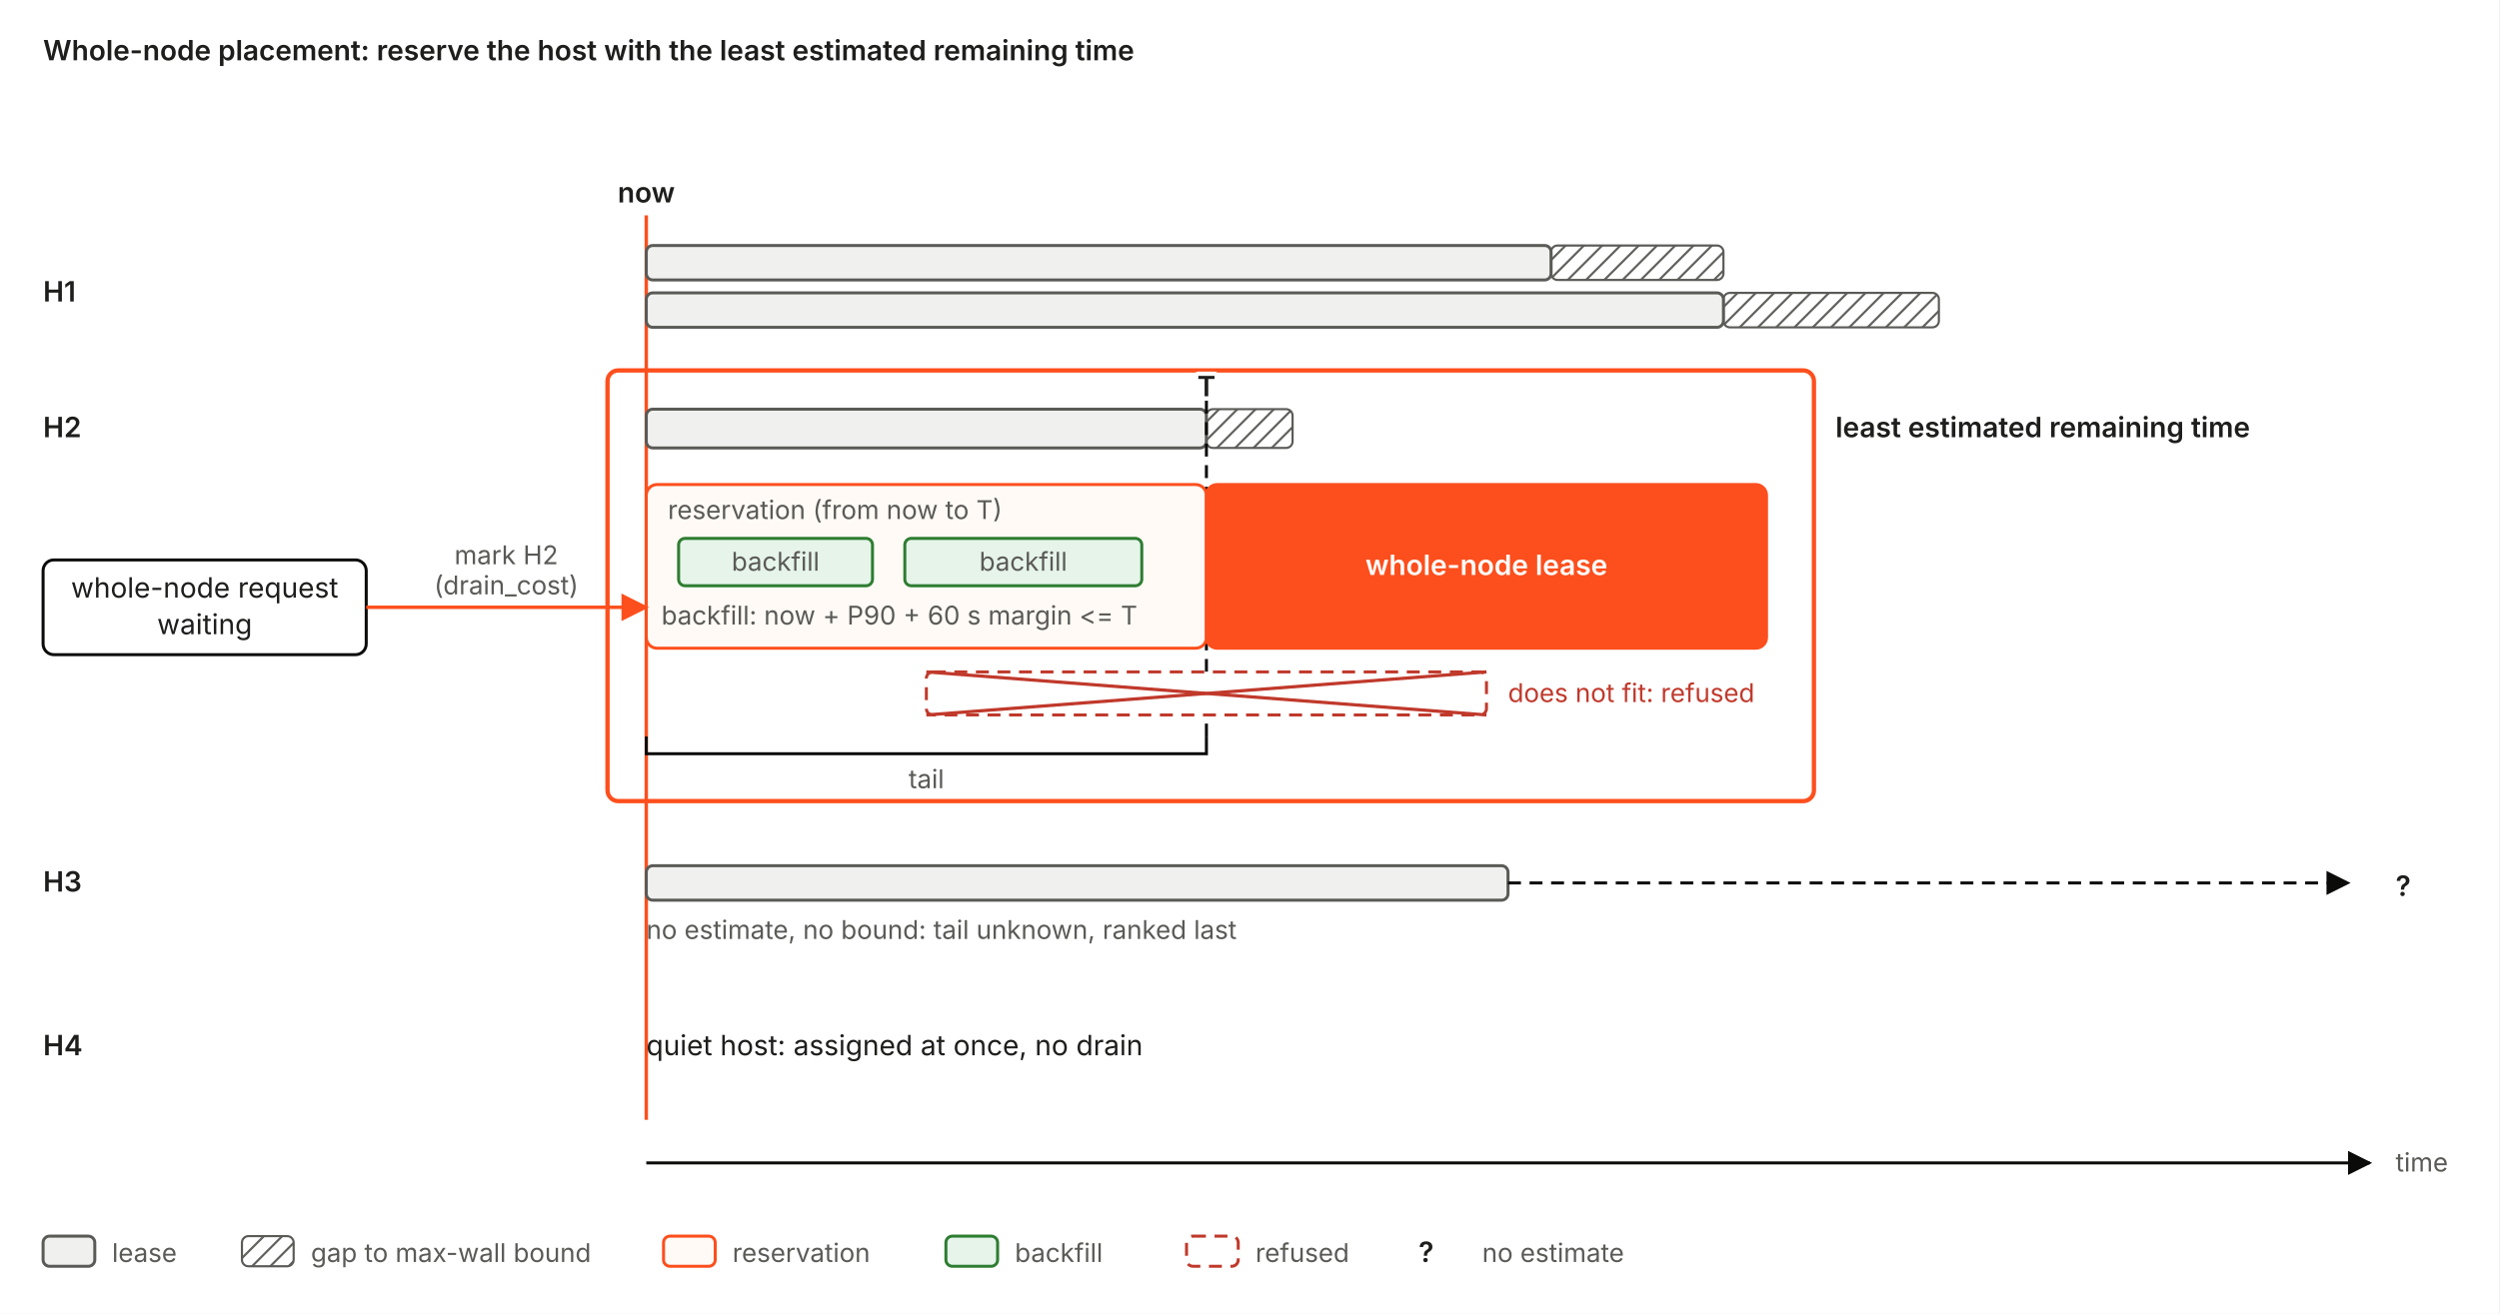
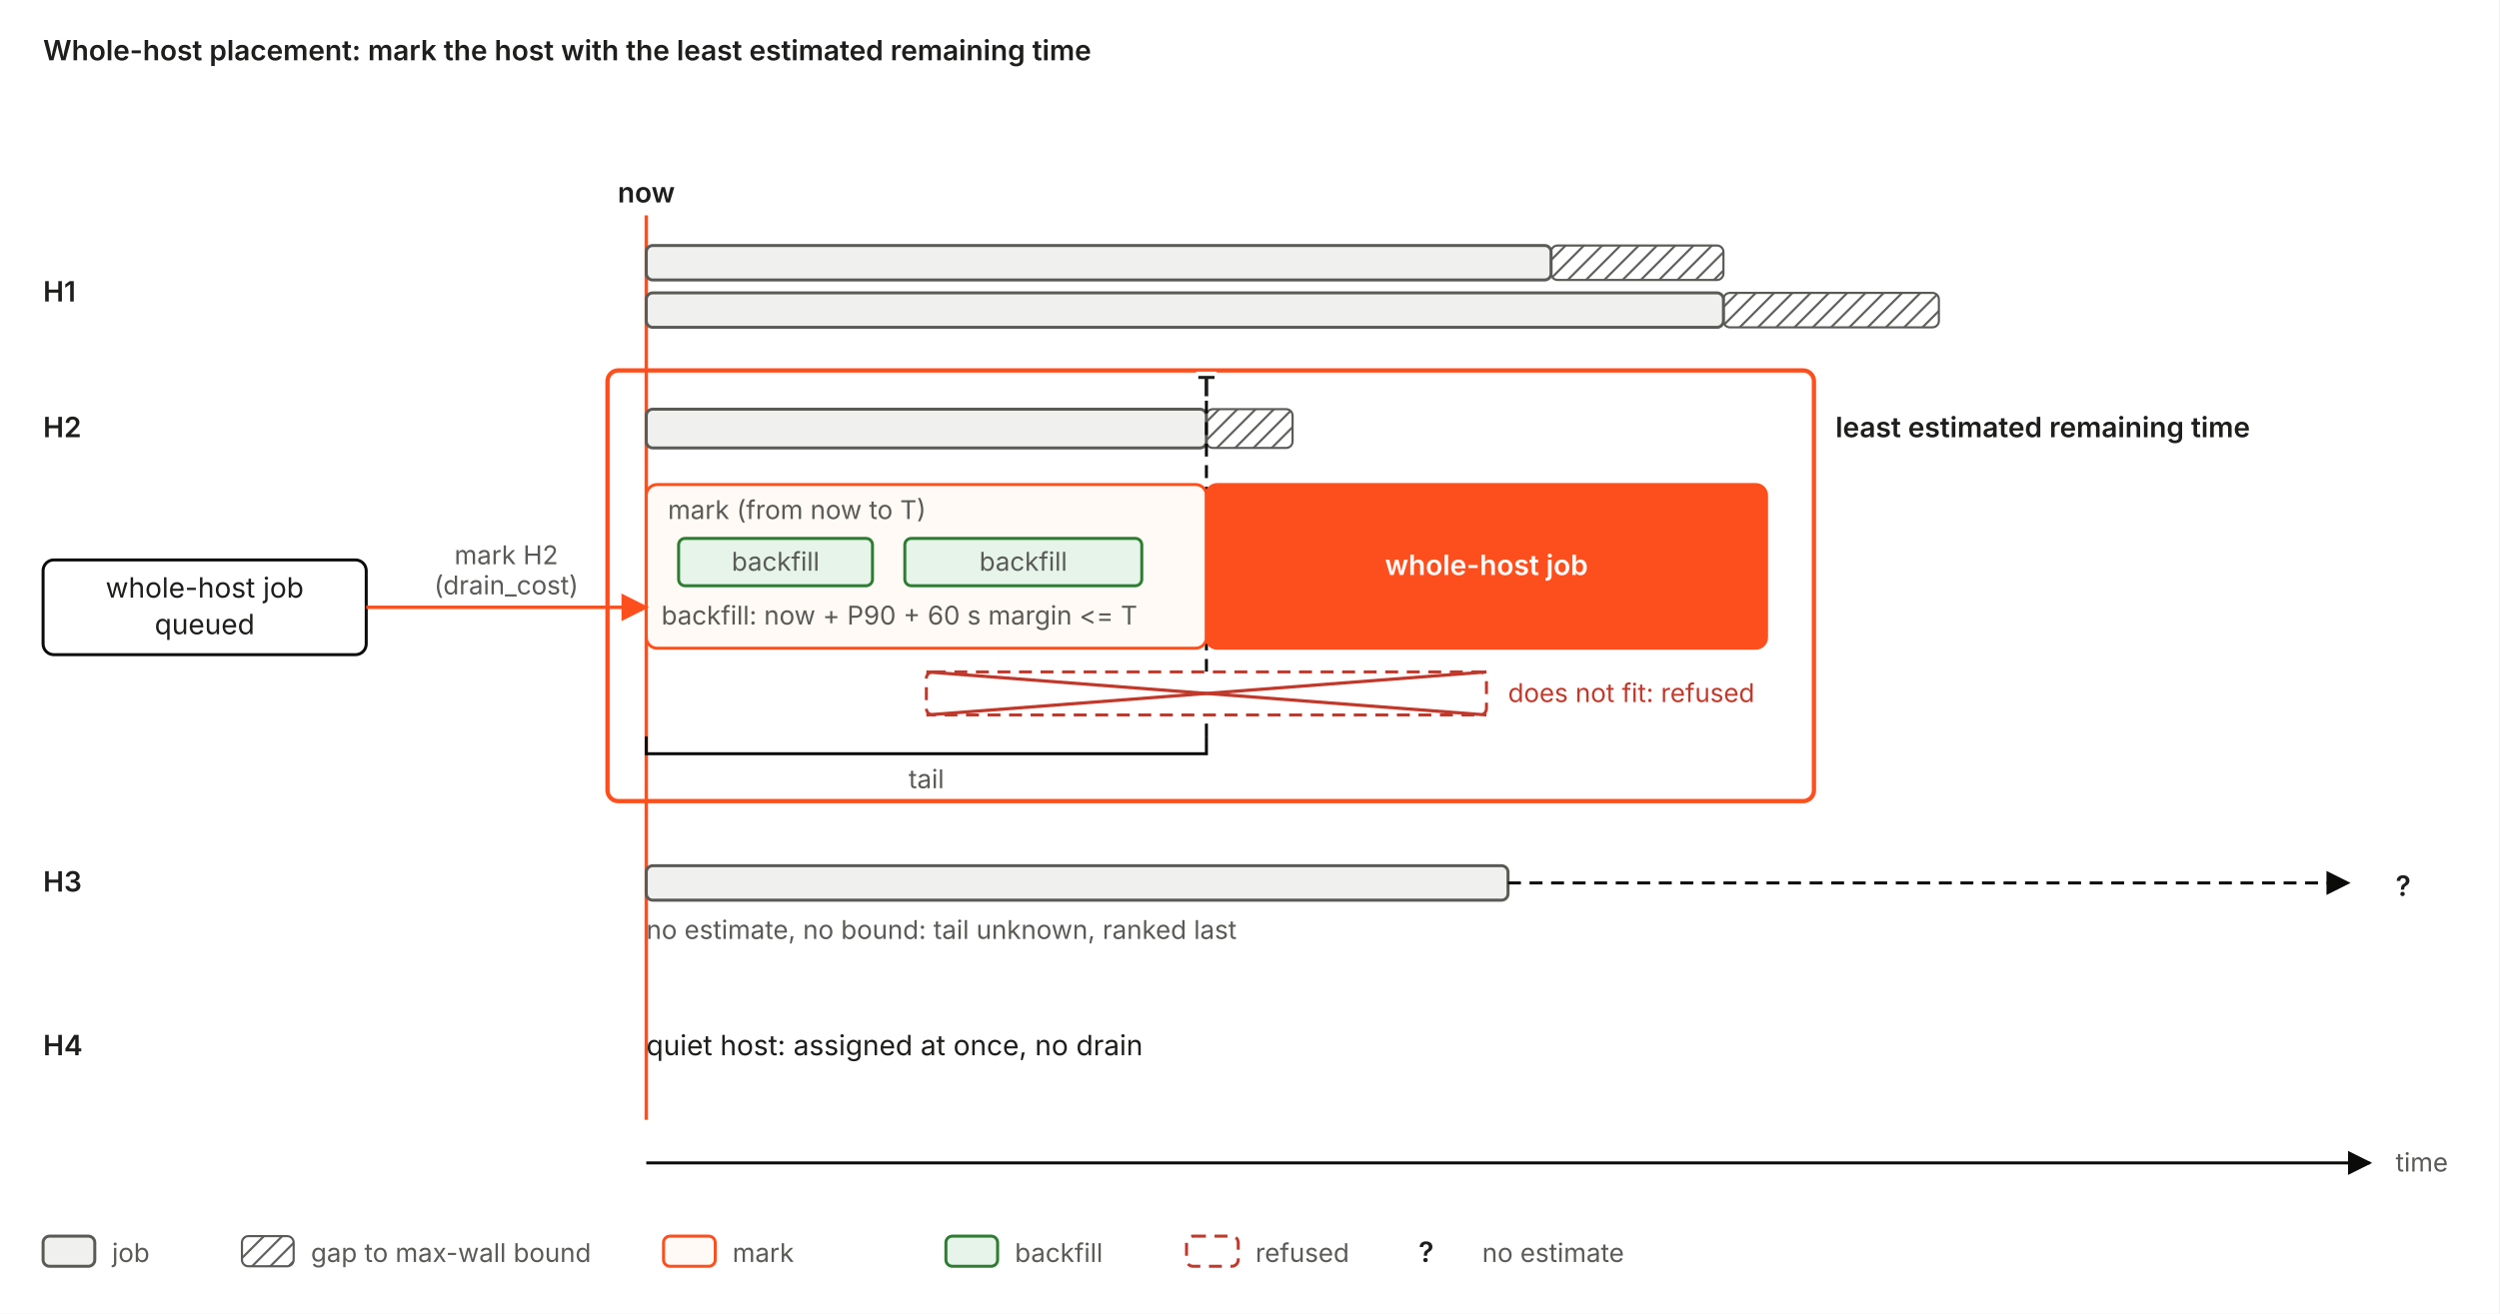
- <svg xmlns="http://www.w3.org/2000/svg" viewBox="0 0 1160 610" width="1160" height="610" role="img" aria-label="Timeline of four hosts: the whole-node request marks the host with the least estimated remaining time, backfill only fits inside that tail, and a bar that overshoots the tail is refused.">
+ <svg xmlns="http://www.w3.org/2000/svg" viewBox="0 0 1160 610" width="1160" height="610" role="img" aria-label="Timeline of four hosts: the whole-host job marks the host with the least estimated remaining time, backfill only fits inside that tail, and a job whose bar overshoots the tail is refused.">
  <defs>
    <marker id="tail-placement-ak" viewBox="0 0 10 10" refX="9" refY="5" markerWidth="8" markerHeight="8" orient="auto-start-reverse">
      <path d="M0,0 L10,5 L0,10 z" fill="#0B0B0A" />
    </marker>
    <marker id="tail-placement-ao" viewBox="0 0 10 10" refX="9" refY="5" markerWidth="8" markerHeight="8" orient="auto-start-reverse">
      <path d="M0,0 L10,5 L0,10 z" fill="#FD4F1D" />
    </marker>
    <marker id="tail-placement-ar" viewBox="0 0 10 10" refX="9" refY="5" markerWidth="8" markerHeight="8" orient="auto-start-reverse">
      <path d="M0,0 L10,5 L0,10 z" fill="#C0392B" />
    </marker>
    <pattern id="tail-placement-hatch" patternUnits="userSpaceOnUse" width="6" height="6" patternTransform="rotate(45)">
      <line x1="0" y1="0" x2="0" y2="6" stroke="#5A5A57" stroke-width="2" />
    </pattern>
  </defs>
  <style>
.box{fill:#FFFFFF;stroke:#0B0B0A;stroke-width:1.4}
.box-b{fill:#E8EEF4;stroke:#0B0B0A;stroke-width:1.4}
.box-o{fill:#FFFAF5;stroke:#FD4F1D;stroke-width:1.4}
.box-a{fill:#FD4F1D;stroke:#FD4F1D;stroke-width:1.4}
.box-t{fill:none;stroke:#FD4F1D;stroke-width:2}
.box-p{fill:none;stroke:#5A5A57;stroke-width:1.6;stroke-dasharray:7 5}
.box-g{fill:#F0F0EE;stroke:#5A5A57;stroke-width:1.4}
.box-gd{fill:#F0F0EE;stroke:#5A5A57;stroke-width:1.4;stroke-dasharray:6 4}
.box-r{fill:#FDECEA;stroke:#C0392B;stroke-width:1.4}
.box-rd{fill:#FFFFFF;stroke:#C0392B;stroke-width:1.4;stroke-dasharray:6 4}
.box-n{fill:#E6F4EA;stroke:#2E7D32;stroke-width:1.4}
.ln{stroke:#0B0B0A;fill:none;stroke-width:1.4}
.ln-d{stroke:#0B0B0A;fill:none;stroke-width:1.4;stroke-dasharray:6 4}
.ln-o{stroke:#FD4F1D;fill:none;stroke-width:1.6}
.ln-r{stroke:#C0392B;fill:none;stroke-width:1.5}
.ln-rd{stroke:#C0392B;fill:none;stroke-width:1.5;stroke-dasharray:6 4}
text{fill:#1E1E1D;font-family:system-ui,-apple-system,'Segoe UI',sans-serif;font-size:13px}
.b{font-weight:600}
.t-m{fill:#5A5A57;font-size:12px}
.t-r{fill:#C0392B;font-size:12px}
.t-w{fill:#FFFFFF;font-weight:600}
.lbl{paint-order:stroke;stroke:#FFFFFF;stroke-width:4px;stroke-linejoin:round}
</style>
  <rect x="0" y="0" width="1160" height="610" fill="#FFFFFF" />
-   <text x="20" y="28" class="b" text-anchor="start" font-size="16">Whole-node placement: reserve the host with the least estimated remaining time</text>
+   <text x="20" y="28" class="b" text-anchor="start" font-size="16">Whole-host placement: mark the host with the least estimated remaining time</text>
  <path d="M300,100 L300,520" class="ln-o" />
  <text x="300" y="94" class="b" text-anchor="middle">now</text>
  <text x="20" y="140" class="b" text-anchor="start">H1</text>
  <text x="20" y="203" class="b" text-anchor="start">H2</text>
  <text x="20" y="414" class="b" text-anchor="start">H3</text>
  <text x="20" y="490" class="b" text-anchor="start">H4</text>
  <rect x="300" y="114" width="420" height="16" rx="3" class="box-g" />
  <rect x="720" y="114" width="80" height="16" rx="3" fill="url(#tail-placement-hatch)" stroke="#5A5A57" stroke-width="1" />
  <rect x="300" y="136" width="500" height="16" rx="3" class="box-g" />
  <rect x="800" y="136" width="100" height="16" rx="3" fill="url(#tail-placement-hatch)" stroke="#5A5A57" stroke-width="1" />
  <rect x="282" y="172" width="560" height="200" rx="5" class="box-t" />
  <rect x="300" y="190" width="260" height="18" rx="3" class="box-g" />
  <rect x="560" y="190" width="40" height="18" rx="3" fill="url(#tail-placement-hatch)" stroke="#5A5A57" stroke-width="1" />
  <path d="M560,176 L560,342" class="ln-d" />
  <text x="560" y="184" class="b lbl" text-anchor="middle">T</text>
  <text x="852" y="203" class="b" text-anchor="start">least estimated remaining time</text>
  <rect x="300" y="225" width="260" height="76" rx="5" class="box-o" />
-   <text x="310" y="241" class="t-m" text-anchor="start">reservation (from now to T)</text>
+   <text x="310" y="241" class="t-m" text-anchor="start">mark (from now to T)</text>
  <rect x="315" y="250" width="90" height="22" rx="3" class="box-n" />
  <text x="360" y="265" class="t-m" text-anchor="middle">backfill</text>
  <rect x="420" y="250" width="110" height="22" rx="3" class="box-n" />
  <text x="475" y="265" class="t-m" text-anchor="middle">backfill</text>
  <text x="307" y="290" class="t-m" text-anchor="start">backfill: now + P90 + 60 s margin &lt;= T</text>
  <rect x="560" y="225" width="260" height="76" rx="5" class="box-a" />
-   <text x="690" y="267" class="t-w" text-anchor="middle">whole-node lease</text>
+   <text x="690" y="267" class="t-w" text-anchor="middle">whole-host job</text>
  <rect x="430" y="312" width="260" height="20" rx="3" class="box-rd" />
  <path d="M430,312 L690,332" class="ln-r" />
  <path d="M430,332 L690,312" class="ln-r" />
  <text x="700" y="326" class="t-r" text-anchor="start">does not fit: refused</text>
  <path d="M300,342 L300,350 L560,350 L560,342" class="ln" />
  <text x="430" y="366" class="t-m" text-anchor="middle">tail</text>
  <rect x="20" y="260" width="150" height="44" rx="5" class="box" />
-   <text x="95.0" y="277.5" text-anchor="middle">whole-node request</text>
-   <text x="95.0" y="294.5" text-anchor="middle">waiting</text>
+   <text x="95.0" y="277.5" text-anchor="middle">whole-host job</text>
+   <text x="95.0" y="294.5" text-anchor="middle">queued</text>
  <path d="M170,282 L300,282" class="ln-o" marker-end="url(#tail-placement-ao)" />
  <text x="235" y="262" class="t-m lbl" text-anchor="middle">mark H2</text>
  <text x="235" y="276" class="t-m lbl" text-anchor="middle">(drain_cost)</text>
  <rect x="300" y="402" width="400" height="16" rx="3" class="box-g" />
  <path d="M700,410 L1090,410" class="ln-d" marker-end="url(#tail-placement-ak)" />
  <text x="1112" y="416" class="b" text-anchor="20">?</text>
  <text x="300" y="436" class="t-m" text-anchor="start">no estimate, no bound: tail unknown, ranked last</text>
  <text x="300" y="490" text-anchor="start">quiet host: assigned at once, no drain</text>
  <path d="M300,540 L1100,540" class="ln" marker-end="url(#tail-placement-ak)" />
  <text x="1112" y="544" class="t-m" text-anchor="start">time</text>
  <rect x="20" y="574" width="24" height="14" rx="3" class="box-g" />
-   <text x="52" y="586" class="t-m" text-anchor="start">lease</text>
+   <text x="52" y="586" class="t-m" text-anchor="start">job</text>
  <rect x="112.308" y="574" width="24" height="14" rx="3" fill="url(#tail-placement-hatch)" stroke="#5A5A57" stroke-width="1" />
  <text x="144.308" y="586" class="t-m" text-anchor="start">gap to max-wall bound</text>
  <rect x="308.0" y="574" width="24" height="14" rx="3" class="box-o" />
-   <text x="340.0" y="586" class="t-m" text-anchor="start">reservation</text>
+   <text x="340.0" y="586" class="t-m" text-anchor="start">mark</text>
  <rect x="439.077" y="574" width="24" height="14" rx="3" class="box-n" />
  <text x="471.077" y="586" class="t-m" text-anchor="start">backfill</text>
  <rect x="550.769" y="574" width="24" height="14" rx="3" class="box-rd" />
  <text x="582.769" y="586" class="t-m" text-anchor="start">refused</text>
  <text x="662.0" y="586" class="b" text-anchor="middle">?</text>
  <text x="688.0" y="586" class="t-m" text-anchor="start">no estimate</text>
</svg>
